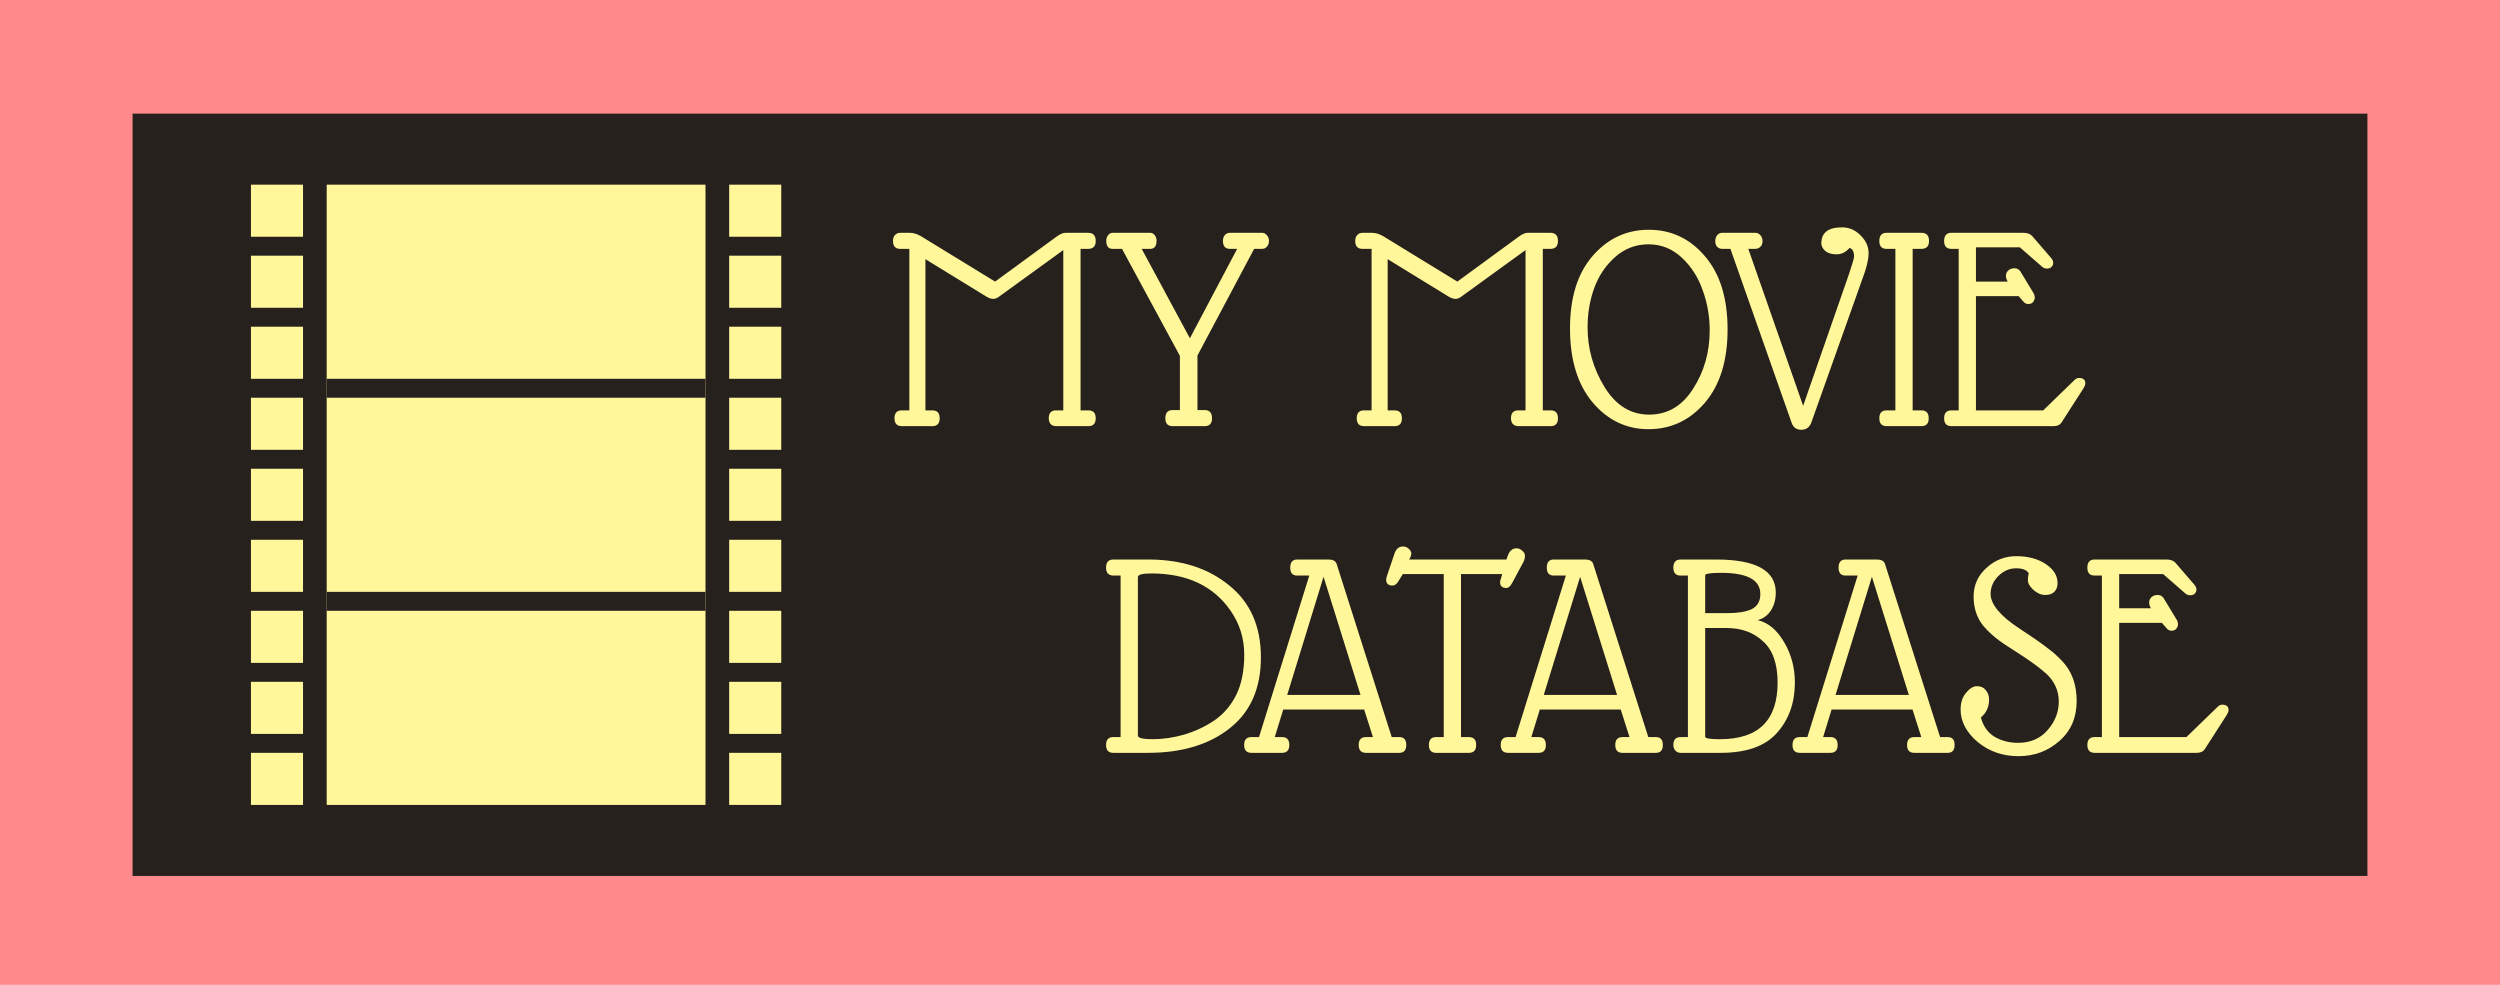
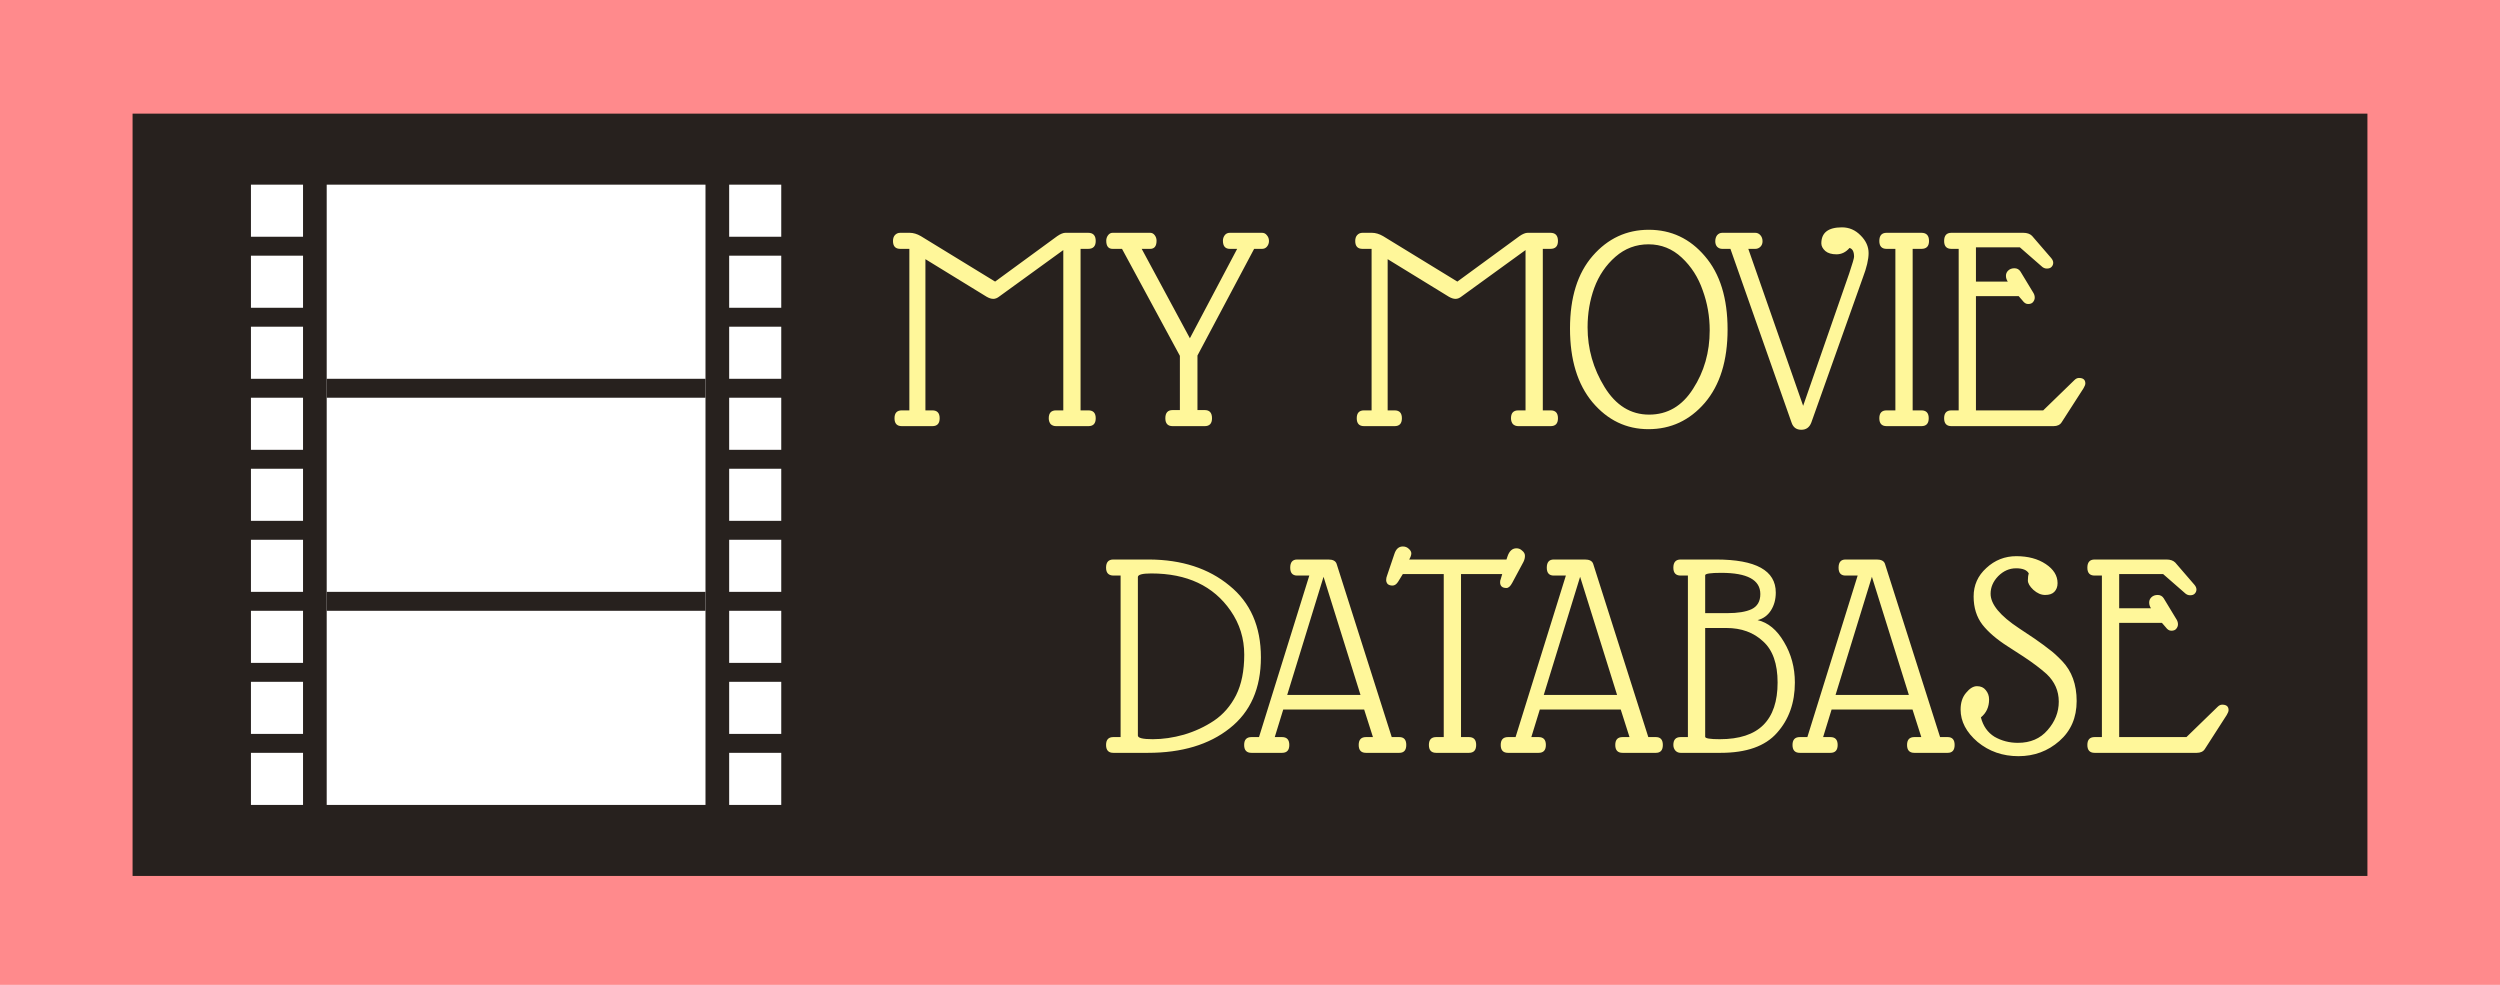
<svg xmlns="http://www.w3.org/2000/svg" width="528" height="208" viewBox="0 0 528 208" fill="none">
  <rect width="528" height="208" fill="#FF8A8C" />
  <rect x="28" y="24" width="472" height="161" fill="#27211E" />
  <path d="M228.216 86.672H229.88C230.904 86.672 231.416 87.227 231.416 88.336C231.416 89.445 230.904 90 229.88 90H223.032C222.563 90 222.179 89.851 221.88 89.552C221.624 89.211 221.496 88.805 221.496 88.336C221.496 87.227 222.008 86.672 223.032 86.672H224.568V52.816L211.064 62.608C210.637 62.949 210.211 63.12 209.784 63.12C209.357 63.12 208.888 62.971 208.376 62.672L195.448 54.736V86.672H196.92C197.944 86.672 198.456 87.227 198.456 88.336C198.456 89.445 197.944 90 196.92 90H190.456C189.432 90 188.92 89.445 188.92 88.336C188.92 87.227 189.432 86.672 190.456 86.672H192.056V52.56H190.136C189.112 52.56 188.6 52.005 188.6 50.896C188.6 50.384 188.728 49.979 188.984 49.68C189.283 49.339 189.667 49.168 190.136 49.168H192.12C192.888 49.168 193.677 49.403 194.488 49.872L210.168 59.472L223.288 49.872C223.971 49.403 224.547 49.168 225.016 49.168H229.816C230.883 49.168 231.416 49.744 231.416 50.896C231.416 52.005 230.883 52.56 229.816 52.56H228.216V86.672ZM252.904 86.608H254.44C255.464 86.608 255.976 87.184 255.976 88.336C255.976 89.445 255.464 90 254.44 90H247.656C246.632 90 246.12 89.445 246.12 88.336C246.12 87.184 246.632 86.608 247.656 86.608H249.192V75.152L236.968 52.56H234.984C234.088 52.56 233.64 51.984 233.64 50.832C233.64 50.405 233.768 50.021 234.024 49.68C234.28 49.339 234.6 49.168 234.984 49.168H242.92C243.304 49.168 243.624 49.339 243.88 49.68C244.136 50.021 244.264 50.405 244.264 50.832C244.264 51.984 243.816 52.56 242.92 52.56H241.128L251.304 71.44L261.288 52.56H259.752C258.771 52.56 258.28 51.984 258.28 50.832C258.28 50.405 258.408 50.021 258.664 49.68C258.92 49.339 259.283 49.168 259.752 49.168H266.536C266.963 49.168 267.304 49.339 267.56 49.68C267.859 50.021 268.008 50.427 268.008 50.896C268.008 51.365 267.859 51.771 267.56 52.112C267.304 52.411 266.963 52.56 266.536 52.56H264.872L252.904 75.088V86.608ZM325.841 86.672H327.505C328.529 86.672 329.041 87.227 329.041 88.336C329.041 89.445 328.529 90 327.505 90H320.657C320.188 90 319.804 89.851 319.505 89.552C319.249 89.211 319.121 88.805 319.121 88.336C319.121 87.227 319.633 86.672 320.657 86.672H322.193V52.816L308.689 62.608C308.262 62.949 307.836 63.12 307.409 63.12C306.982 63.12 306.513 62.971 306.001 62.672L293.073 54.736V86.672H294.545C295.569 86.672 296.081 87.227 296.081 88.336C296.081 89.445 295.569 90 294.545 90H288.081C287.057 90 286.545 89.445 286.545 88.336C286.545 87.227 287.057 86.672 288.081 86.672H289.681V52.56H287.761C286.737 52.56 286.225 52.005 286.225 50.896C286.225 50.384 286.353 49.979 286.609 49.68C286.908 49.339 287.292 49.168 287.761 49.168H289.745C290.513 49.168 291.302 49.403 292.113 49.872L307.793 59.472L320.913 49.872C321.596 49.403 322.172 49.168 322.641 49.168H327.441C328.508 49.168 329.041 49.744 329.041 50.896C329.041 52.005 328.508 52.56 327.441 52.56H325.841V86.672ZM364.865 69.584C364.865 76.155 363.265 81.317 360.065 85.072C356.865 88.784 352.897 90.64 348.161 90.64C343.468 90.64 339.521 88.741 336.321 84.944C333.164 81.147 331.585 75.963 331.585 69.392C331.585 62.821 333.185 57.701 336.385 54.032C339.585 50.363 343.532 48.528 348.225 48.528C352.961 48.528 356.908 50.384 360.065 54.096C363.265 57.808 364.865 62.971 364.865 69.584ZM359.617 61.328C358.678 58.597 357.206 56.293 355.201 54.416C353.196 52.539 350.849 51.6 348.161 51.6C345.516 51.6 343.19 52.475 341.185 54.224C339.18 55.973 337.686 58.171 336.705 60.816C335.766 63.419 335.297 66.192 335.297 69.136C335.297 73.659 336.492 77.861 338.881 81.744C341.27 85.627 344.406 87.568 348.289 87.568C352.172 87.568 355.265 85.755 357.569 82.128C359.916 78.501 361.089 74.384 361.089 69.776C361.089 66.832 360.598 64.016 359.617 61.328ZM363.737 49.168H370.713C371.14 49.168 371.502 49.339 371.801 49.68C372.1 50.021 372.249 50.448 372.249 50.96C372.249 51.429 372.1 51.813 371.801 52.112C371.502 52.411 371.14 52.56 370.713 52.56H369.241L380.825 85.712L390.553 57.744C391.236 55.696 391.577 54.523 391.577 54.224C391.577 53.157 391.257 52.539 390.617 52.368C389.849 53.264 388.932 53.712 387.865 53.712C386.841 53.712 386.052 53.477 385.497 53.008C384.942 52.496 384.665 51.963 384.665 51.408C384.665 49.147 386.116 48.016 389.017 48.016C390.553 48.016 391.876 48.592 392.985 49.744C394.094 50.853 394.649 52.091 394.649 53.456C394.649 54.779 394.244 56.507 393.433 58.64L382.553 89.232C382.169 90.256 381.465 90.768 380.441 90.768C379.417 90.768 378.734 90.277 378.393 89.296L365.465 52.56H363.737C363.31 52.56 362.948 52.411 362.649 52.112C362.393 51.813 362.265 51.429 362.265 50.96C362.265 50.448 362.393 50.021 362.649 49.68C362.948 49.339 363.31 49.168 363.737 49.168ZM400.305 86.672V52.56H398.449C397.425 52.56 396.913 52.005 396.913 50.896C396.913 49.744 397.425 49.168 398.449 49.168H405.809C406.875 49.168 407.409 49.744 407.409 50.896C407.409 52.005 406.875 52.56 405.809 52.56H403.953V86.672H405.809C406.833 86.672 407.345 87.227 407.345 88.336C407.345 89.445 406.833 90 405.809 90H398.449C397.425 90 396.913 89.445 396.913 88.336C396.913 87.227 397.425 86.672 398.449 86.672H400.305ZM417.32 86.672H431.528L438.12 80.272C438.419 79.973 438.739 79.824 439.08 79.824C439.976 79.824 440.424 80.208 440.424 80.976C440.424 81.232 440.296 81.573 440.04 82L435.432 89.168C435.091 89.723 434.515 90 433.704 90H412.136C411.112 90 410.6 89.445 410.6 88.336C410.6 87.227 411.112 86.672 412.136 86.672H413.672V52.56H412.136C411.112 52.56 410.6 52.005 410.6 50.896C410.6 49.744 411.112 49.168 412.136 49.168H427.304C428.115 49.168 428.733 49.381 429.16 49.808L433.192 54.48C433.491 54.821 433.64 55.163 433.64 55.504C433.64 55.845 433.512 56.144 433.256 56.4C433.043 56.613 432.723 56.72 432.296 56.72C431.869 56.72 431.485 56.549 431.144 56.208L426.6 52.24H417.32V59.472H424.04C423.784 59.088 423.656 58.683 423.656 58.256C423.656 57.829 423.805 57.467 424.104 57.168C424.445 56.827 424.893 56.656 425.448 56.656C426.003 56.656 426.429 56.891 426.728 57.36L429.48 61.904C429.651 62.203 429.736 62.523 429.736 62.864C429.736 63.205 429.608 63.525 429.352 63.824C429.139 64.08 428.797 64.208 428.328 64.208C427.901 64.208 427.517 63.973 427.176 63.504L426.344 62.544H417.32V86.672Z" fill="#FFF79A" />
  <path d="M240.32 121.88V155.352C240.32 155.864 241.365 156.12 243.456 156.12C245.589 156.12 247.787 155.8 250.048 155.16C252.352 154.477 254.464 153.496 256.384 152.216C258.347 150.893 259.904 149.101 261.056 146.84C262.208 144.536 262.784 141.677 262.784 138.264C262.784 134.851 261.824 131.757 259.904 128.984C256.277 123.736 250.688 121.112 243.136 121.112C241.259 121.112 240.32 121.368 240.32 121.88ZM236.672 121.56H235.2C234.133 121.56 233.6 121.005 233.6 119.896C233.6 118.744 234.112 118.168 235.136 118.168H242.752C249.621 118.211 255.253 120.045 259.648 123.672C264.085 127.256 266.304 132.312 266.304 138.84C266.304 145.368 264.107 150.36 259.712 153.816C255.36 157.272 249.6 159 242.432 159H235.136C234.112 159 233.6 158.445 233.6 157.336C233.6 156.227 234.112 155.672 235.136 155.672H236.672V121.56ZM295.533 155.672C296.514 155.672 297.005 156.227 297.005 157.336C297.005 158.445 296.514 159 295.533 159H288.493C287.469 159 286.957 158.445 286.957 157.336C286.957 156.227 287.469 155.672 288.493 155.672H289.965L288.109 149.848H271.021L269.229 155.672H270.765C271.789 155.672 272.301 156.227 272.301 157.336C272.301 158.445 271.789 159 270.765 159H264.301C263.277 159 262.765 158.445 262.765 157.336C262.765 156.227 263.277 155.672 264.301 155.672H265.901L276.525 121.56H273.965C272.984 121.56 272.493 121.005 272.493 119.896C272.493 118.744 272.984 118.168 273.965 118.168H280.557C281.496 118.168 282.072 118.467 282.285 119.064L293.933 155.672H295.533ZM271.853 146.776H287.341L279.533 121.816L271.853 146.776ZM296.278 115.416C296.79 115.416 297.216 115.587 297.558 115.928C297.899 116.227 298.07 116.547 298.07 116.888C298.07 117.229 297.92 117.656 297.622 118.168H318.166L318.358 117.592C318.742 116.397 319.382 115.8 320.278 115.8C320.747 115.8 321.152 115.971 321.494 116.312C321.878 116.611 322.07 116.973 322.07 117.4C322.07 117.827 321.963 118.253 321.75 118.68L319.382 123.096C318.998 123.821 318.592 124.184 318.166 124.184C317.27 124.184 316.822 123.779 316.822 122.968C316.822 122.712 316.864 122.499 316.95 122.328L317.27 121.24H308.566V155.672H310.23C311.254 155.672 311.766 156.227 311.766 157.336C311.766 158.445 311.254 159 310.23 159H303.318C302.294 159 301.782 158.445 301.782 157.336C301.782 156.227 302.294 155.672 303.318 155.672H304.918V121.24H296.278L295.254 122.904C294.912 123.416 294.528 123.672 294.102 123.672C293.675 123.672 293.334 123.565 293.078 123.352C292.864 123.096 292.758 122.819 292.758 122.52C292.758 122.179 292.822 121.859 292.95 121.56L294.486 117.016C294.827 115.949 295.424 115.416 296.278 115.416ZM349.721 155.672C350.702 155.672 351.193 156.227 351.193 157.336C351.193 158.445 350.702 159 349.721 159H342.681C341.657 159 341.145 158.445 341.145 157.336C341.145 156.227 341.657 155.672 342.681 155.672H344.153L342.297 149.848H325.209L323.417 155.672H324.953C325.977 155.672 326.489 156.227 326.489 157.336C326.489 158.445 325.977 159 324.953 159H318.489C317.465 159 316.953 158.445 316.953 157.336C316.953 156.227 317.465 155.672 318.489 155.672H320.089L330.713 121.56H328.153C327.171 121.56 326.681 121.005 326.681 119.896C326.681 118.744 327.171 118.168 328.153 118.168H334.745C335.683 118.168 336.259 118.467 336.473 119.064L348.121 155.672H349.721ZM326.041 146.776H341.529L333.721 121.816L326.041 146.776ZM356.485 121.56H354.949C353.925 121.56 353.413 121.005 353.413 119.896C353.413 118.744 353.925 118.168 354.949 118.168H362.437C370.842 118.168 375.045 120.493 375.045 125.144C375.045 126.595 374.703 127.853 374.021 128.92C373.338 129.987 372.399 130.669 371.205 130.968C373.423 131.48 375.279 133.016 376.773 135.576C378.309 138.136 379.077 140.995 379.077 144.152C379.077 148.419 377.818 151.96 375.301 154.776C372.826 157.592 368.858 159 363.397 159H354.949C354.522 159 354.159 158.851 353.861 158.552C353.562 158.211 353.413 157.805 353.413 157.336C353.413 156.227 353.925 155.672 354.949 155.672H356.485V121.56ZM360.133 129.496H364.805C367.023 129.496 368.73 129.219 369.925 128.664C371.162 128.067 371.781 127 371.781 125.464C371.781 122.477 369.029 120.984 363.525 120.984C361.263 120.984 360.133 121.155 360.133 121.496V129.496ZM360.133 132.632V155.608C360.133 155.949 361.157 156.12 363.205 156.12C367.343 156.12 370.415 155.117 372.421 153.112C374.426 151.107 375.429 148.12 375.429 144.152C375.429 140.184 374.405 137.283 372.357 135.448C370.351 133.571 367.77 132.632 364.613 132.632H360.133ZM411.346 155.672C412.327 155.672 412.818 156.227 412.818 157.336C412.818 158.445 412.327 159 411.346 159H404.306C403.282 159 402.77 158.445 402.77 157.336C402.77 156.227 403.282 155.672 404.306 155.672H405.778L403.922 149.848H386.834L385.042 155.672H386.578C387.602 155.672 388.114 156.227 388.114 157.336C388.114 158.445 387.602 159 386.578 159H380.114C379.09 159 378.578 158.445 378.578 157.336C378.578 156.227 379.09 155.672 380.114 155.672H381.714L392.338 121.56H389.778C388.796 121.56 388.306 121.005 388.306 119.896C388.306 118.744 388.796 118.168 389.778 118.168H396.37C397.308 118.168 397.884 118.467 398.098 119.064L409.746 155.672H411.346ZM387.666 146.776H403.154L395.346 121.816L387.666 146.776ZM414.078 149.848C414.078 148.397 414.462 147.224 415.23 146.328C415.998 145.389 416.766 144.92 417.534 144.92C418.344 144.92 418.963 145.197 419.39 145.752C419.859 146.307 420.094 146.968 420.094 147.736C420.094 149.315 419.518 150.573 418.366 151.512C418.835 153.347 419.795 154.712 421.246 155.608C422.739 156.461 424.382 156.888 426.174 156.888C428.819 156.888 430.91 155.992 432.446 154.2C434.024 152.408 434.814 150.403 434.814 148.184C434.814 145.923 433.96 143.981 432.253 142.36C430.973 141.208 429.331 139.971 427.326 138.648L424.062 136.536C421.715 135.043 419.923 133.507 418.686 131.928C417.448 130.307 416.83 128.323 416.83 125.976C416.83 123.587 417.726 121.581 419.518 119.96C421.31 118.296 423.422 117.464 425.854 117.464C428.328 117.464 430.398 118.019 432.062 119.128C433.726 120.237 434.558 121.581 434.558 123.16C434.558 123.928 434.323 124.547 433.854 125.016C433.427 125.443 432.787 125.656 431.934 125.656C431.08 125.656 430.248 125.293 429.438 124.568C428.67 123.843 428.286 123.181 428.286 122.584C428.286 121.987 428.35 121.496 428.478 121.112C428.094 120.387 427.198 120.024 425.79 120.024C424.382 120.024 423.123 120.579 422.014 121.688C420.947 122.797 420.414 124.035 420.414 125.4C420.414 127.619 422.419 130.051 426.43 132.696L429.694 134.872C431.102 135.853 432.147 136.621 432.83 137.176C433.555 137.688 434.451 138.499 435.518 139.608C437.566 141.741 438.59 144.557 438.59 148.056C438.59 151.555 437.374 154.371 434.942 156.504C432.51 158.637 429.63 159.704 426.302 159.704C422.974 159.704 420.094 158.701 417.661 156.696C415.272 154.648 414.078 152.365 414.078 149.848ZM447.57 155.672H461.778L468.37 149.272C468.669 148.973 468.989 148.824 469.33 148.824C470.226 148.824 470.674 149.208 470.674 149.976C470.674 150.232 470.546 150.573 470.29 151L465.682 158.168C465.341 158.723 464.765 159 463.954 159H442.386C441.362 159 440.85 158.445 440.85 157.336C440.85 156.227 441.362 155.672 442.386 155.672H443.922V121.56H442.386C441.362 121.56 440.85 121.005 440.85 119.896C440.85 118.744 441.362 118.168 442.386 118.168H457.554C458.365 118.168 458.983 118.381 459.41 118.808L463.442 123.48C463.741 123.821 463.89 124.163 463.89 124.504C463.89 124.845 463.762 125.144 463.506 125.4C463.293 125.613 462.973 125.72 462.546 125.72C462.119 125.72 461.735 125.549 461.394 125.208L456.85 121.24H447.57V128.472H454.29C454.034 128.088 453.906 127.683 453.906 127.256C453.906 126.829 454.055 126.467 454.354 126.168C454.695 125.827 455.143 125.656 455.698 125.656C456.253 125.656 456.679 125.891 456.978 126.36L459.73 130.904C459.901 131.203 459.986 131.523 459.986 131.864C459.986 132.205 459.858 132.525 459.602 132.824C459.389 133.08 459.047 133.208 458.578 133.208C458.151 133.208 457.767 132.973 457.426 132.504L456.594 131.544H447.57V155.672Z" fill="#FFF79A" />
-   <rect x="69" y="39" width="80" height="131" fill="#FFF79A" />
-   <rect x="154" y="54" width="11" height="11" fill="#FFF79A" />
-   <rect x="154" y="39" width="11" height="11" fill="#FFF79A" />
-   <rect x="154" y="69" width="11" height="11" fill="#FFF79A" />
-   <rect x="154" y="84" width="11" height="11" fill="#FFF79A" />
-   <rect x="154" y="99" width="11" height="11" fill="#FFF79A" />
-   <rect x="154" y="114" width="11" height="11" fill="#FFF79A" />
-   <rect x="154" y="129" width="11" height="11" fill="#FFF79A" />
-   <rect x="154" y="144" width="11" height="11" fill="#FFF79A" />
-   <rect x="154" y="159" width="11" height="11" fill="#FFF79A" />
-   <rect x="53" y="54" width="11" height="11" fill="#FFF79A" />
-   <rect x="53" y="39" width="11" height="11" fill="#FFF79A" />
-   <rect x="53" y="69" width="11" height="11" fill="#FFF79A" />
-   <rect x="53" y="84" width="11" height="11" fill="#FFF79A" />
-   <rect x="53" y="99" width="11" height="11" fill="#FFF79A" />
-   <rect x="53" y="114" width="11" height="11" fill="#FFF79A" />
-   <rect x="53" y="129" width="11" height="11" fill="#FFF79A" />
-   <rect x="53" y="144" width="11" height="11" fill="#FFF79A" />
-   <rect x="53" y="159" width="11" height="11" fill="#FFF79A" />
+   <rect x="69" y="39" width="80" height="131" fill="white" />
+   <rect x="154" y="54" width="11" height="11" fill="white" />
+   <rect x="154" y="39" width="11" height="11" fill="white" />
+   <rect x="154" y="69" width="11" height="11" fill="white" />
+   <rect x="154" y="84" width="11" height="11" fill="white" />
+   <rect x="154" y="99" width="11" height="11" fill="white" />
+   <rect x="154" y="114" width="11" height="11" fill="white" />
+   <rect x="154" y="129" width="11" height="11" fill="white" />
+   <rect x="154" y="144" width="11" height="11" fill="white" />
+   <rect x="154" y="159" width="11" height="11" fill="white" />
+   <rect x="53" y="54" width="11" height="11" fill="white" />
+   <rect x="53" y="39" width="11" height="11" fill="white" />
+   <rect x="53" y="69" width="11" height="11" fill="white" />
+   <rect x="53" y="84" width="11" height="11" fill="white" />
+   <rect x="53" y="99" width="11" height="11" fill="white" />
+   <rect x="53" y="114" width="11" height="11" fill="white" />
+   <rect x="53" y="129" width="11" height="11" fill="white" />
+   <rect x="53" y="144" width="11" height="11" fill="white" />
+   <rect x="53" y="159" width="11" height="11" fill="white" />
  <rect x="69" y="125" width="80" height="4" fill="#27211E" />
  <rect x="69" y="80" width="80" height="4" fill="#27211E" />
</svg>
